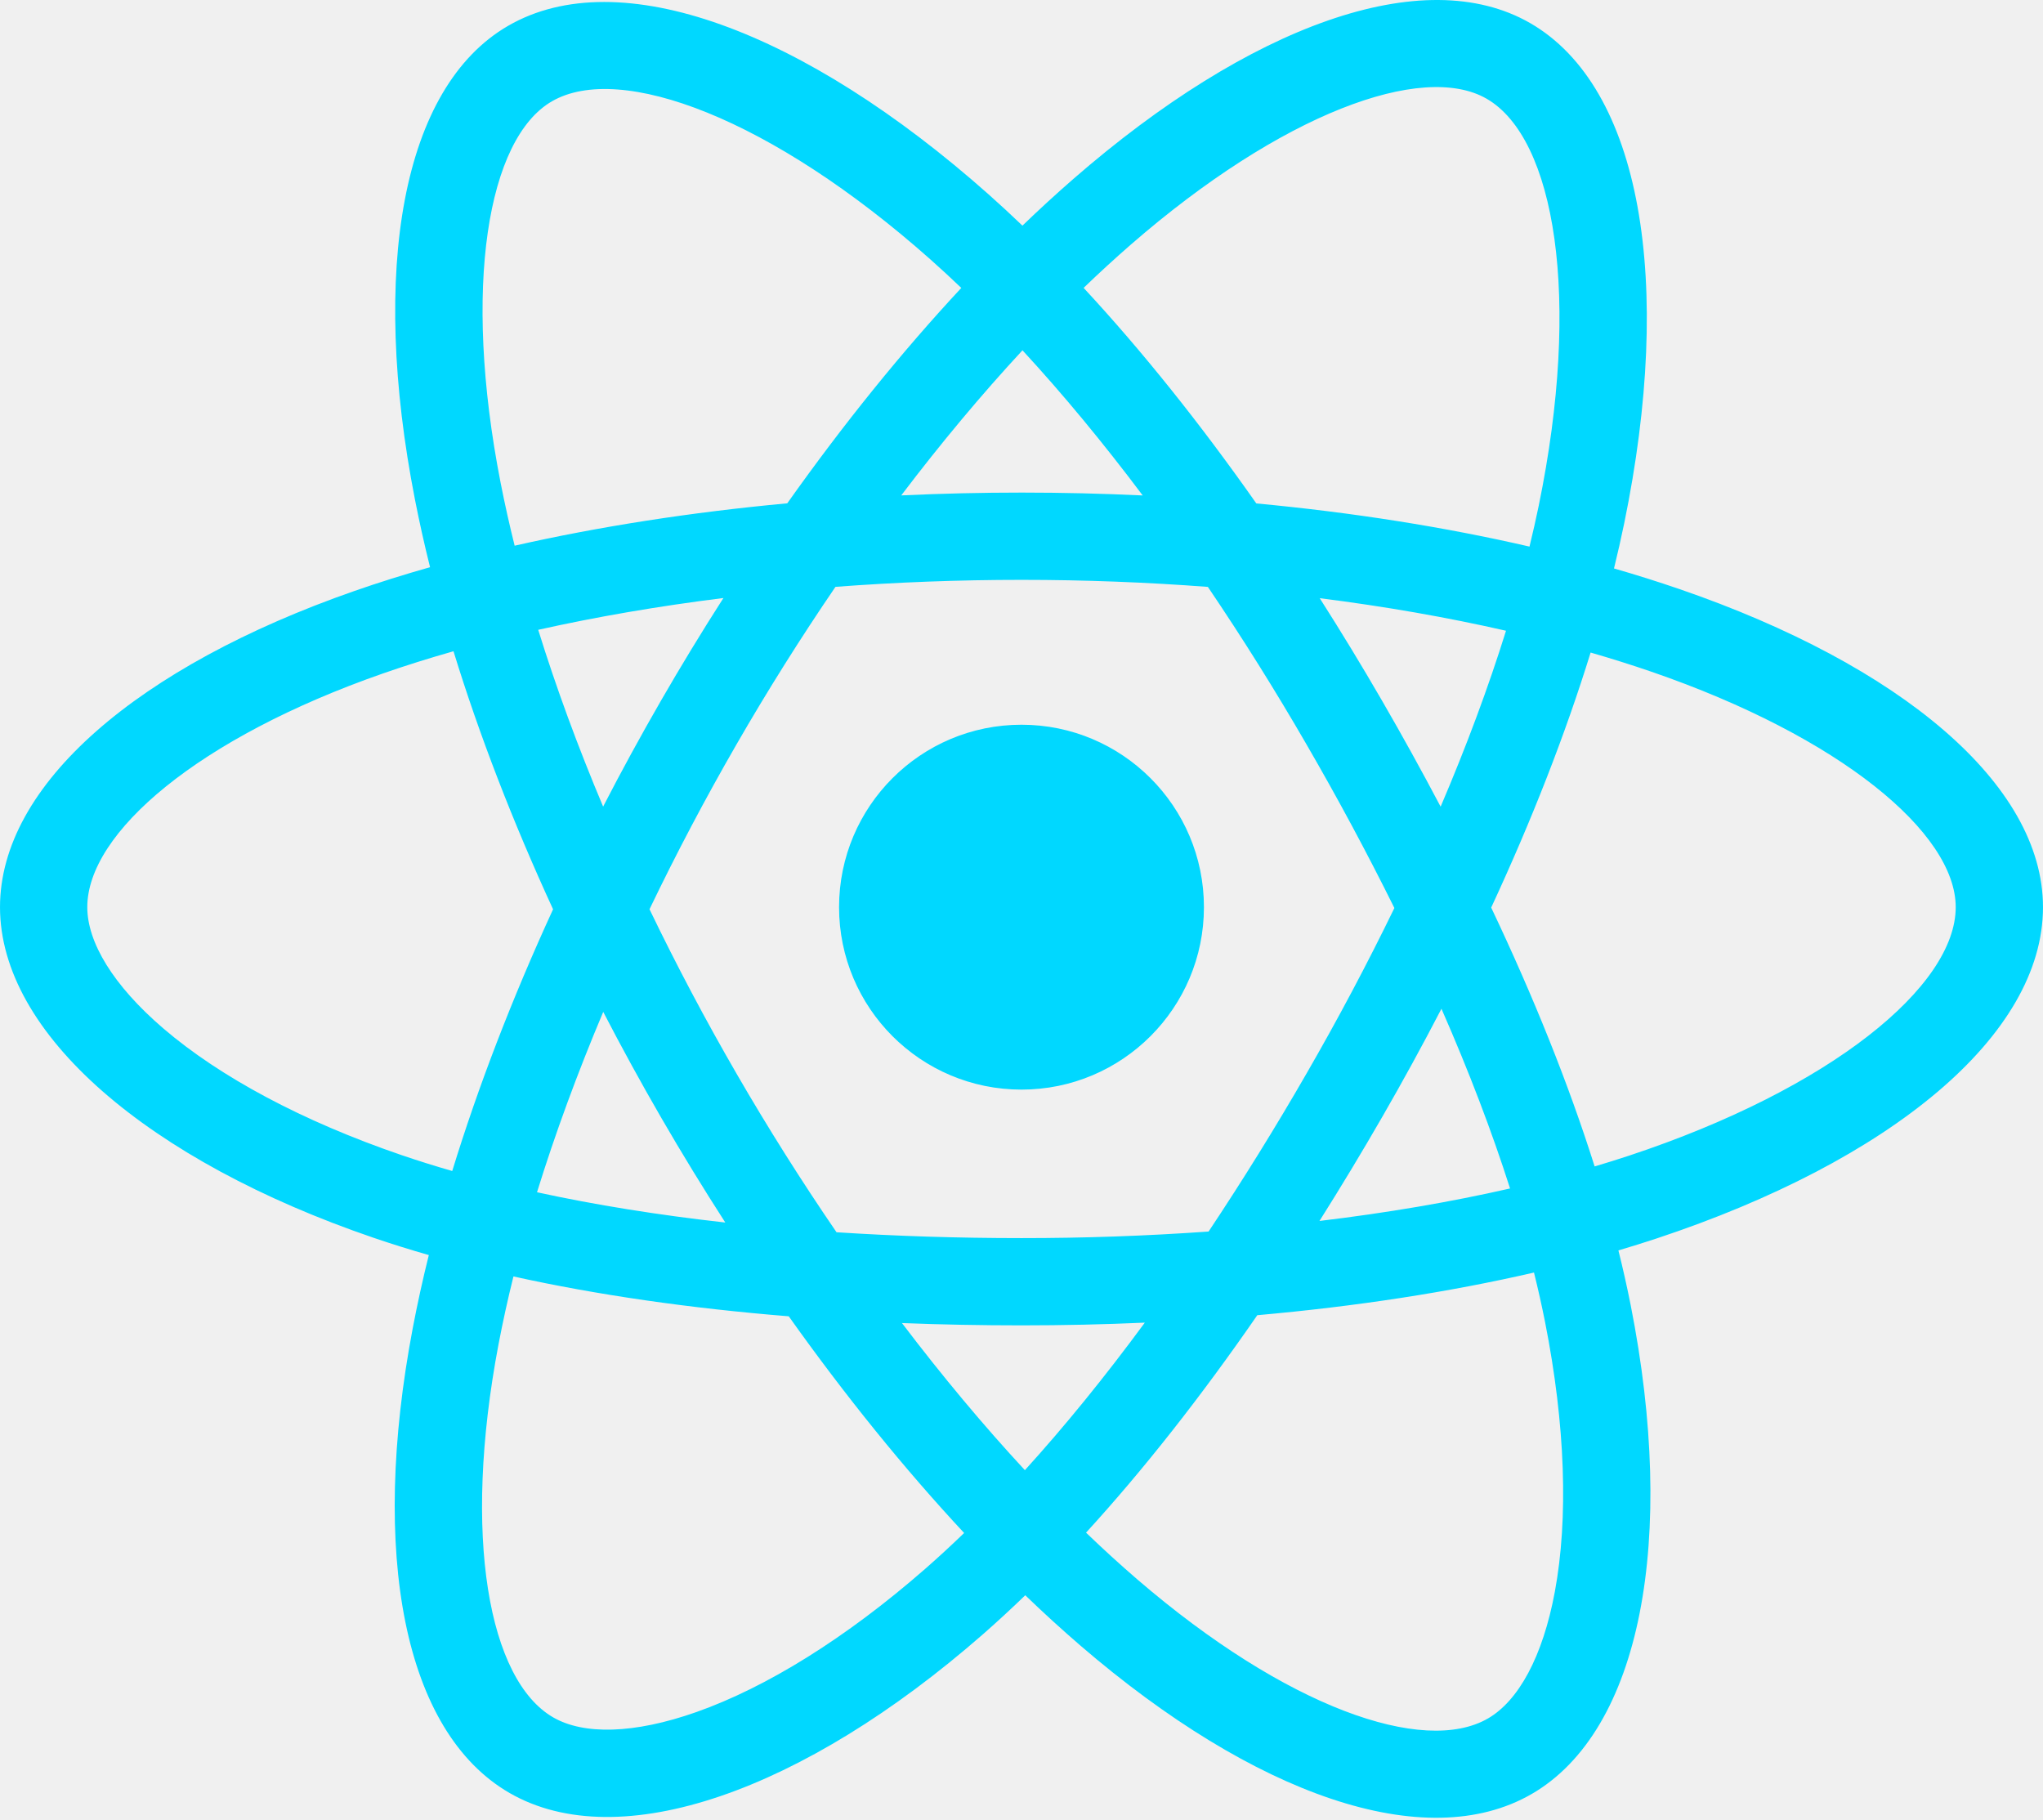
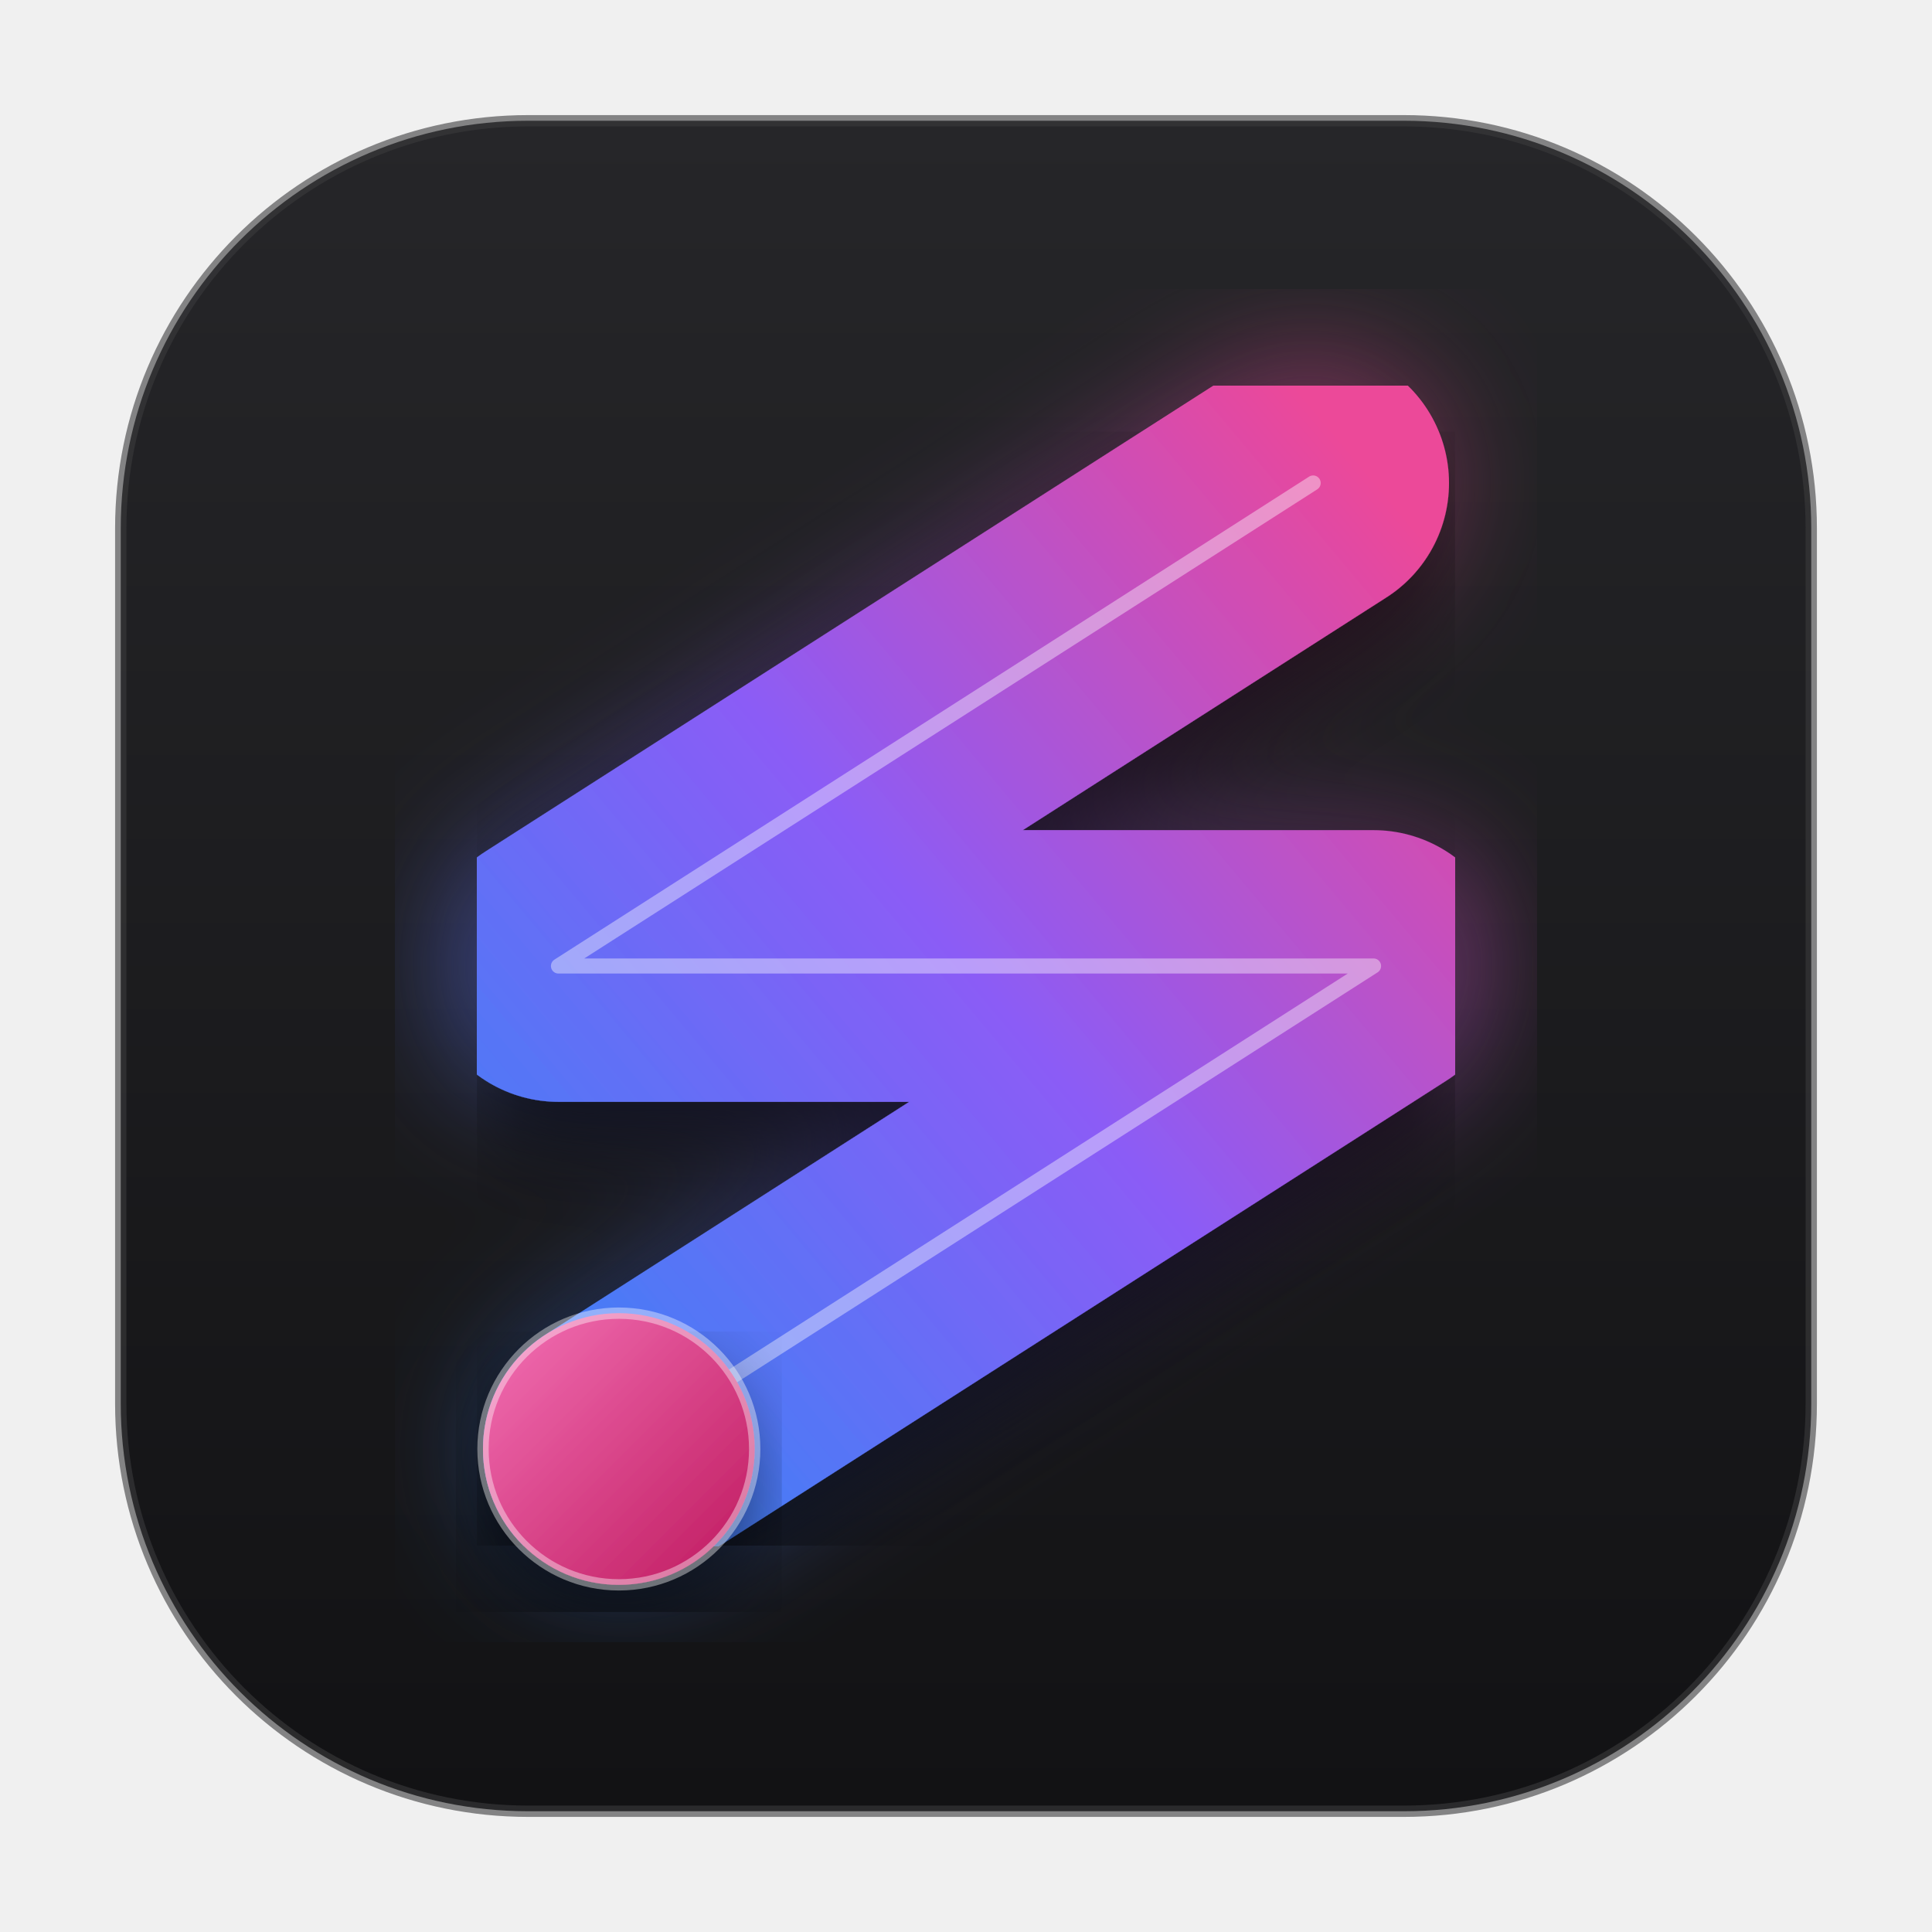
- <svg xmlns="http://www.w3.org/2000/svg" aria-hidden="true" role="img" class="iconify iconify--logos" width="35.93" height="32" preserveAspectRatio="xMidYMid meet" viewBox="0 0 256 228">
-   <path fill="#00D8FF" d="M210.483 73.824a171.49 171.49 0 0 0-8.24-2.597c.465-1.9.893-3.777 1.273-5.621c6.238-30.281 2.16-54.676-11.769-62.708c-13.355-7.7-35.196.329-57.254 19.526a171.23 171.23 0 0 0-6.375 5.848a155.866 155.866 0 0 0-4.241-3.917C100.759 3.829 77.587-4.822 63.673 3.233C50.33 10.957 46.379 33.89 51.995 62.588a170.974 170.974 0 0 0 1.892 8.48c-3.28.932-6.445 1.924-9.474 2.98C17.309 83.498 0 98.307 0 113.668c0 15.865 18.582 31.778 46.812 41.427a145.52 145.52 0 0 0 6.921 2.165a167.467 167.467 0 0 0-2.01 9.138c-5.354 28.2-1.173 50.591 12.134 58.266c13.744 7.926 36.812-.22 59.273-19.855a145.567 145.567 0 0 0 5.342-4.923a168.064 168.064 0 0 0 6.92 6.314c21.758 18.722 43.246 26.282 56.54 18.586c13.731-7.949 18.194-32.003 12.4-61.268a145.016 145.016 0 0 0-1.535-6.842c1.62-.48 3.21-.974 4.76-1.488c29.348-9.723 48.443-25.443 48.443-41.52c0-15.417-17.868-30.326-45.517-39.844Zm-6.365 70.984c-1.4.463-2.836.91-4.3 1.345c-3.24-10.257-7.612-21.163-12.963-32.432c5.106-11 9.31-21.767 12.459-31.957c2.619.758 5.16 1.557 7.61 2.4c23.69 8.156 38.14 20.213 38.14 29.504c0 9.896-15.606 22.743-40.946 31.14Zm-10.514 20.834c2.562 12.94 2.927 24.64 1.23 33.787c-1.524 8.219-4.59 13.698-8.382 15.893c-8.067 4.67-25.32-1.4-43.927-17.412a156.726 156.726 0 0 1-6.437-5.87c7.214-7.889 14.423-17.06 21.459-27.246c12.376-1.098 24.068-2.894 34.671-5.345a134.17 134.17 0 0 1 1.386 6.193ZM87.276 214.515c-7.882 2.783-14.16 2.863-17.955.675c-8.075-4.657-11.432-22.636-6.853-46.752a156.923 156.923 0 0 1 1.869-8.499c10.486 2.32 22.093 3.988 34.498 4.994c7.084 9.967 14.501 19.128 21.976 27.15a134.668 134.668 0 0 1-4.877 4.492c-9.933 8.682-19.886 14.842-28.658 17.94ZM50.35 144.747c-12.483-4.267-22.792-9.812-29.858-15.863c-6.35-5.437-9.555-10.836-9.555-15.216c0-9.322 13.897-21.212 37.076-29.293c2.813-.98 5.757-1.905 8.812-2.773c3.204 10.42 7.406 21.315 12.477 32.332c-5.137 11.18-9.399 22.249-12.634 32.792a134.718 134.718 0 0 1-6.318-1.979Zm12.378-84.26c-4.811-24.587-1.616-43.134 6.425-47.789c8.564-4.958 27.502 2.111 47.463 19.835a144.318 144.318 0 0 1 3.841 3.545c-7.438 7.987-14.787 17.08-21.808 26.988c-12.04 1.116-23.565 2.908-34.161 5.309a160.342 160.342 0 0 1-1.76-7.887Zm110.427 27.268a347.8 347.8 0 0 0-7.785-12.803c8.168 1.033 15.994 2.404 23.343 4.08c-2.206 7.072-4.956 14.465-8.193 22.045a381.151 381.151 0 0 0-7.365-13.322Zm-45.032-43.861c5.044 5.465 10.096 11.566 15.065 18.186a322.04 322.04 0 0 0-30.257-.006c4.974-6.559 10.069-12.652 15.192-18.18ZM82.802 87.83a323.167 323.167 0 0 0-7.227 13.238c-3.184-7.553-5.909-14.98-8.134-22.152c7.304-1.634 15.093-2.97 23.209-3.984a321.524 321.524 0 0 0-7.848 12.897Zm8.081 65.352c-8.385-.936-16.291-2.203-23.593-3.793c2.26-7.3 5.045-14.885 8.298-22.6a321.187 321.187 0 0 0 7.257 13.246c2.594 4.48 5.28 8.868 8.038 13.147Zm37.542 31.03c-5.184-5.592-10.354-11.779-15.403-18.433c4.902.192 9.899.29 14.978.29c5.218 0 10.376-.117 15.453-.343c-4.985 6.774-10.018 12.97-15.028 18.486Zm52.198-57.817c3.422 7.8 6.306 15.345 8.596 22.52c-7.422 1.694-15.436 3.058-23.88 4.071a382.417 382.417 0 0 0 7.859-13.026a347.403 347.403 0 0 0 7.425-13.565Zm-16.898 8.101a358.557 358.557 0 0 1-12.281 19.815a329.4 329.4 0 0 1-23.444.823c-7.967 0-15.716-.248-23.178-.732a310.202 310.202 0 0 1-12.513-19.846h.001a307.41 307.41 0 0 1-10.923-20.627a310.278 310.278 0 0 1 10.89-20.637l-.001.001a307.318 307.318 0 0 1 12.413-19.761c7.613-.576 15.42-.876 23.31-.876H128c7.926 0 15.743.303 23.354.883a329.357 329.357 0 0 1 12.335 19.695a358.489 358.489 0 0 1 11.036 20.54a329.472 329.472 0 0 1-11 20.722Zm22.56-122.124c8.572 4.944 11.906 24.881 6.52 51.026c-.344 1.668-.73 3.367-1.15 5.09c-10.622-2.452-22.155-4.275-34.23-5.408c-7.034-10.017-14.323-19.124-21.64-27.008a160.789 160.789 0 0 1 5.888-5.4c18.9-16.447 36.564-22.941 44.612-18.3ZM128 90.808c12.625 0 22.86 10.235 22.86 22.86s-10.235 22.86-22.86 22.86s-22.86-10.235-22.86-22.86s10.235-22.86 22.86-22.86Z" />
+ <svg xmlns="http://www.w3.org/2000/svg" viewBox="0 0 256 256" width="256" height="256">
+   <defs>
+     <linearGradient id="bgGrad" x1="0%" y1="0%" x2="0%" y2="100%">
+       <stop offset="0%" stop-color="#262629" />
+       <stop offset="100%" stop-color="#121214" />
+     </linearGradient>
+     <linearGradient id="synGrad" x1="0%" y1="100%" x2="100%" y2="0%">
+       <stop offset="0%" stop-color="#3B82F6" />
+       <stop offset="50%" stop-color="#8B5CF6" />
+       <stop offset="100%" stop-color="#EC4899" />
+     </linearGradient>
+     <linearGradient id="dotGrad" x1="0%" y1="0%" x2="100%" y2="100%">
+       <stop offset="0%" stop-color="#F472B6" />
+       <stop offset="100%" stop-color="#BE185D" />
+     </linearGradient>
+     <filter id="glow" x="-20%" y="-20%" width="140%" height="140%">
+       <feGaussianBlur stdDeviation="8" result="blur" />
+     </filter>
+     <filter id="shadow" x="-10%" y="-10%" width="120%" height="120%">
+       <feDropShadow dx="0" dy="6" stdDeviation="6" flood-color="#000" flood-opacity="0.6" />
+     </filter>
+   </defs>
+   <rect x="16" y="16" width="224" height="224" rx="54" fill="url(#bgGrad)" />
+   <rect x="16" y="16" width="224" height="224" rx="54" fill="none" stroke="#3A3A3C" stroke-width="1.5" opacity="0.6" />
+   <path d="M 174,64 L 74,128 L 182,128 L 82,192" fill="none" stroke="url(#synGrad)" stroke-width="36" stroke-linecap="round" stroke-linejoin="round" filter="url(#glow)" opacity="0.4" />
+   <path d="M 174,64 L 74,128 L 182,128 L 82,192" fill="none" stroke="url(#synGrad)" stroke-width="36" stroke-linecap="round" stroke-linejoin="round" filter="url(#shadow)" />
+   <path d="M 174,64 L 74,128 L 182,128 L 82,192" fill="none" stroke="#FFFFFF" stroke-width="2" stroke-linecap="round" stroke-linejoin="round" opacity="0.4" />
+   <circle cx="82" cy="192" r="18" fill="url(#dotGrad)" filter="url(#shadow)" />
+   <circle cx="82" cy="192" r="18" fill="none" stroke="#FFFFFF" stroke-width="1.5" opacity="0.4" />
</svg>
